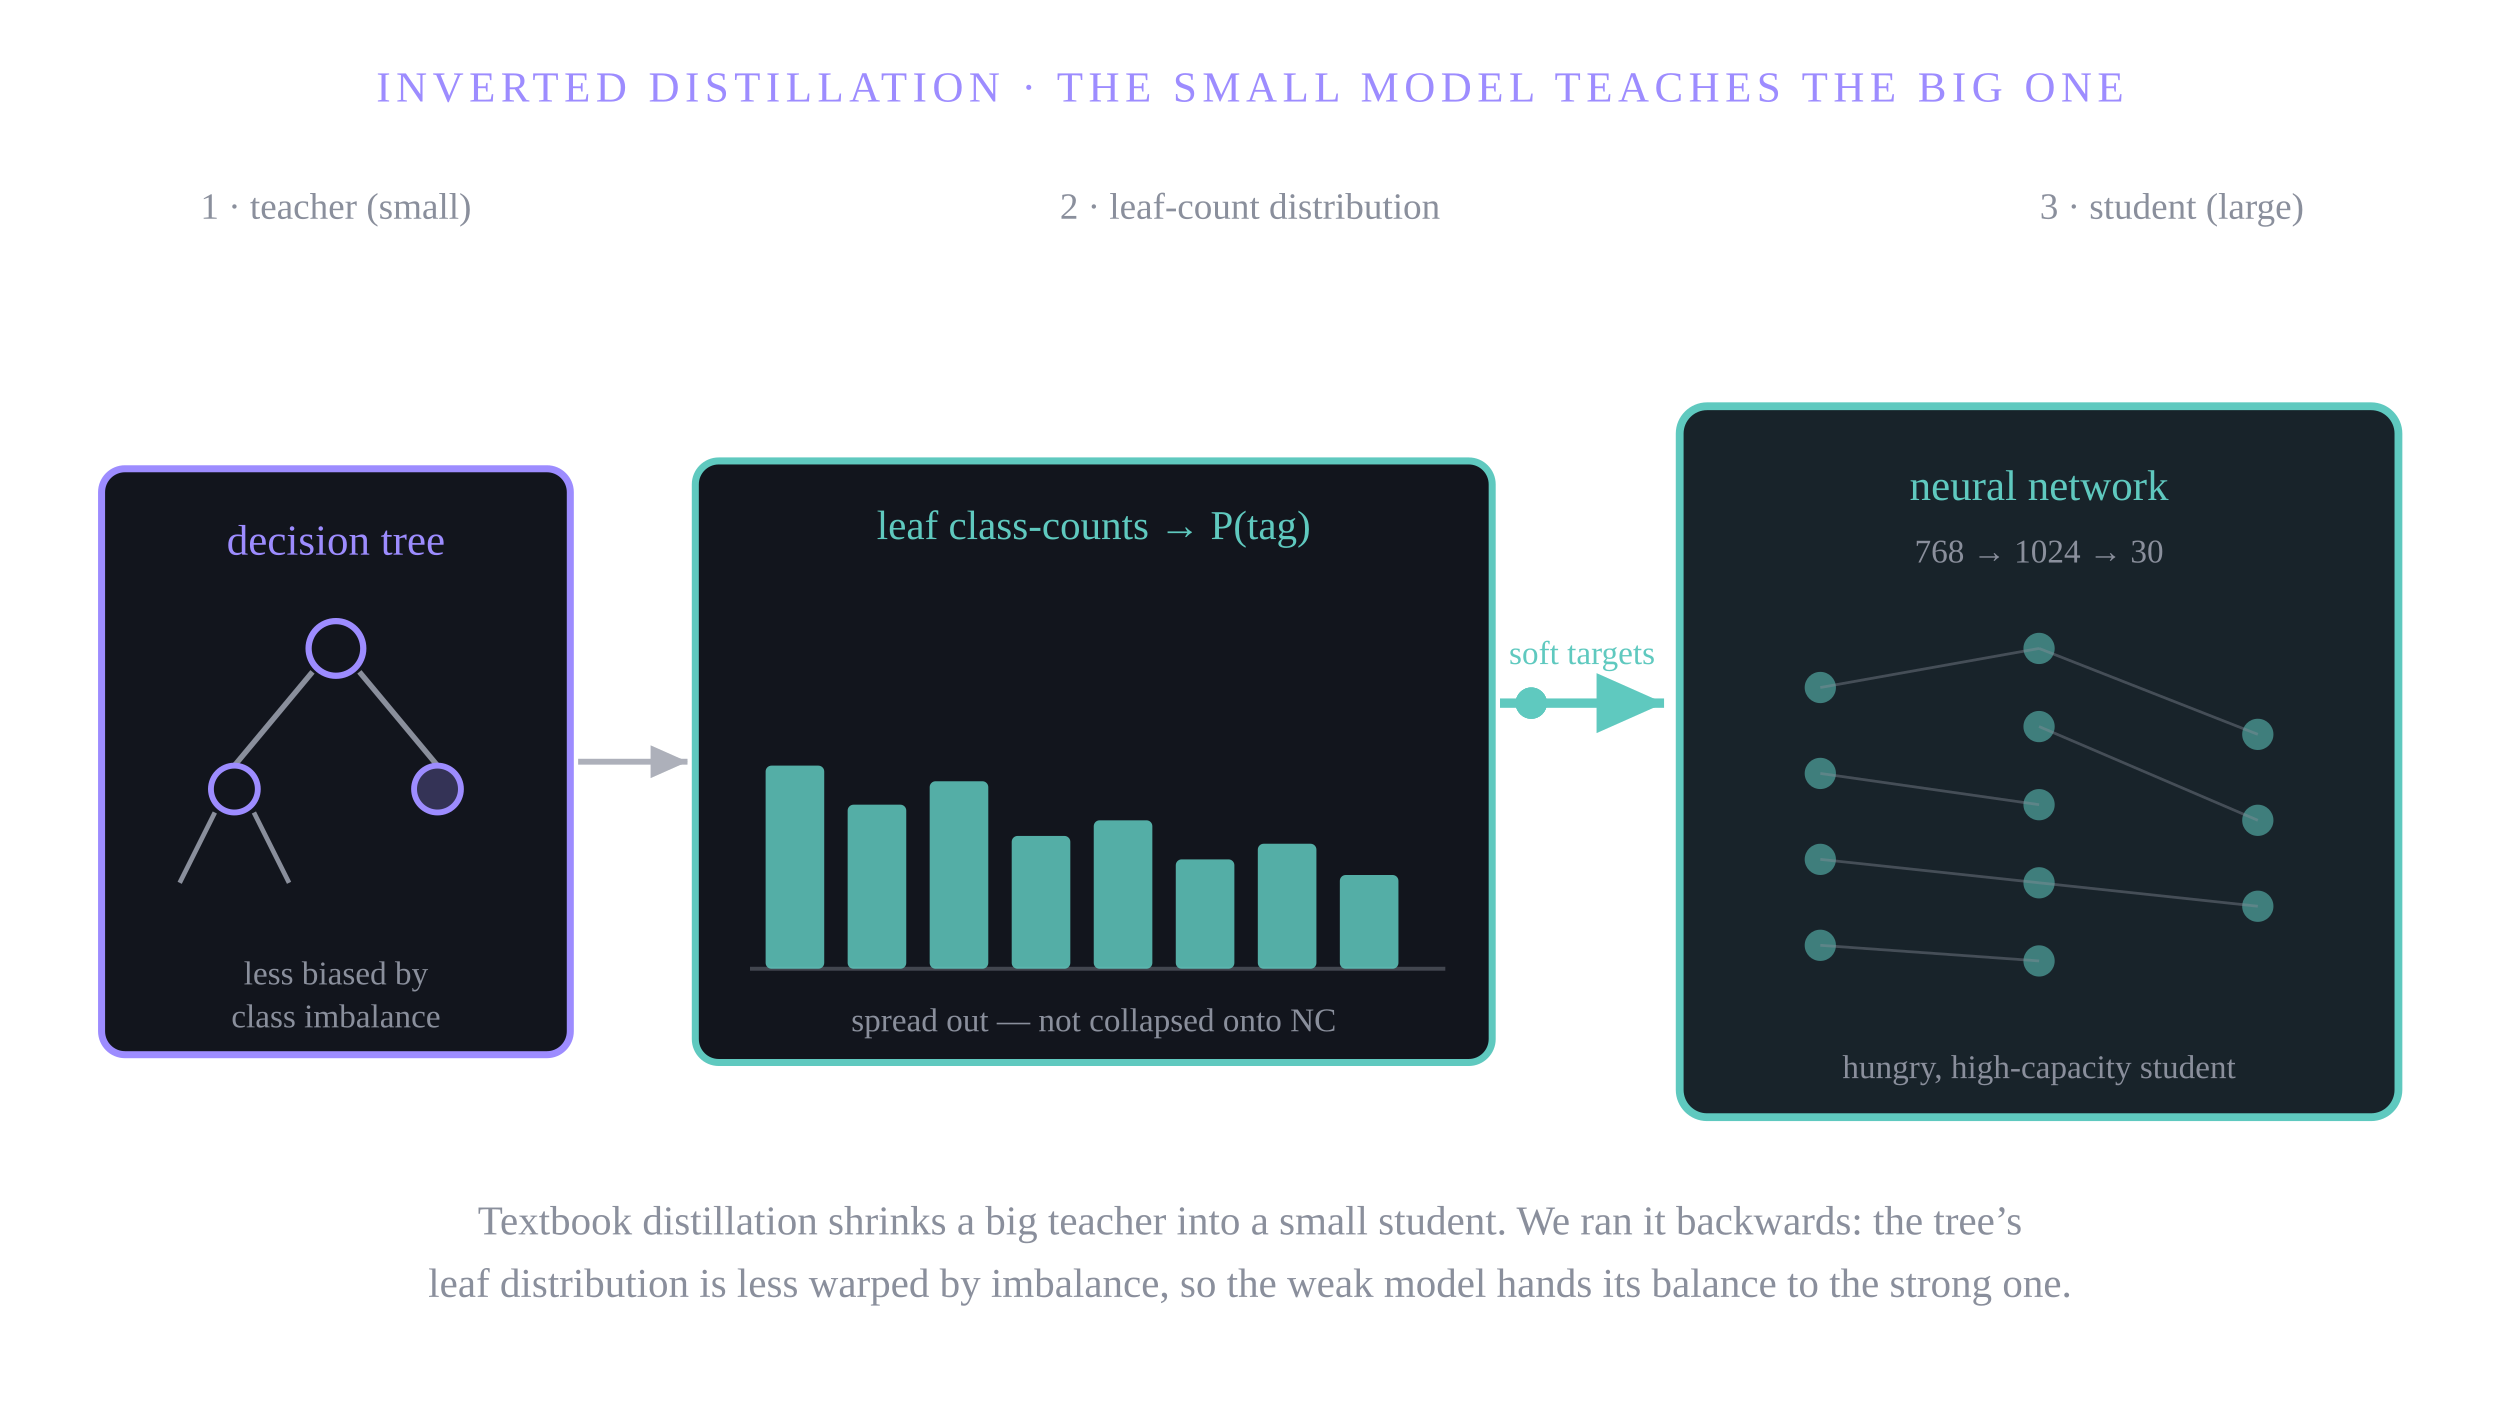
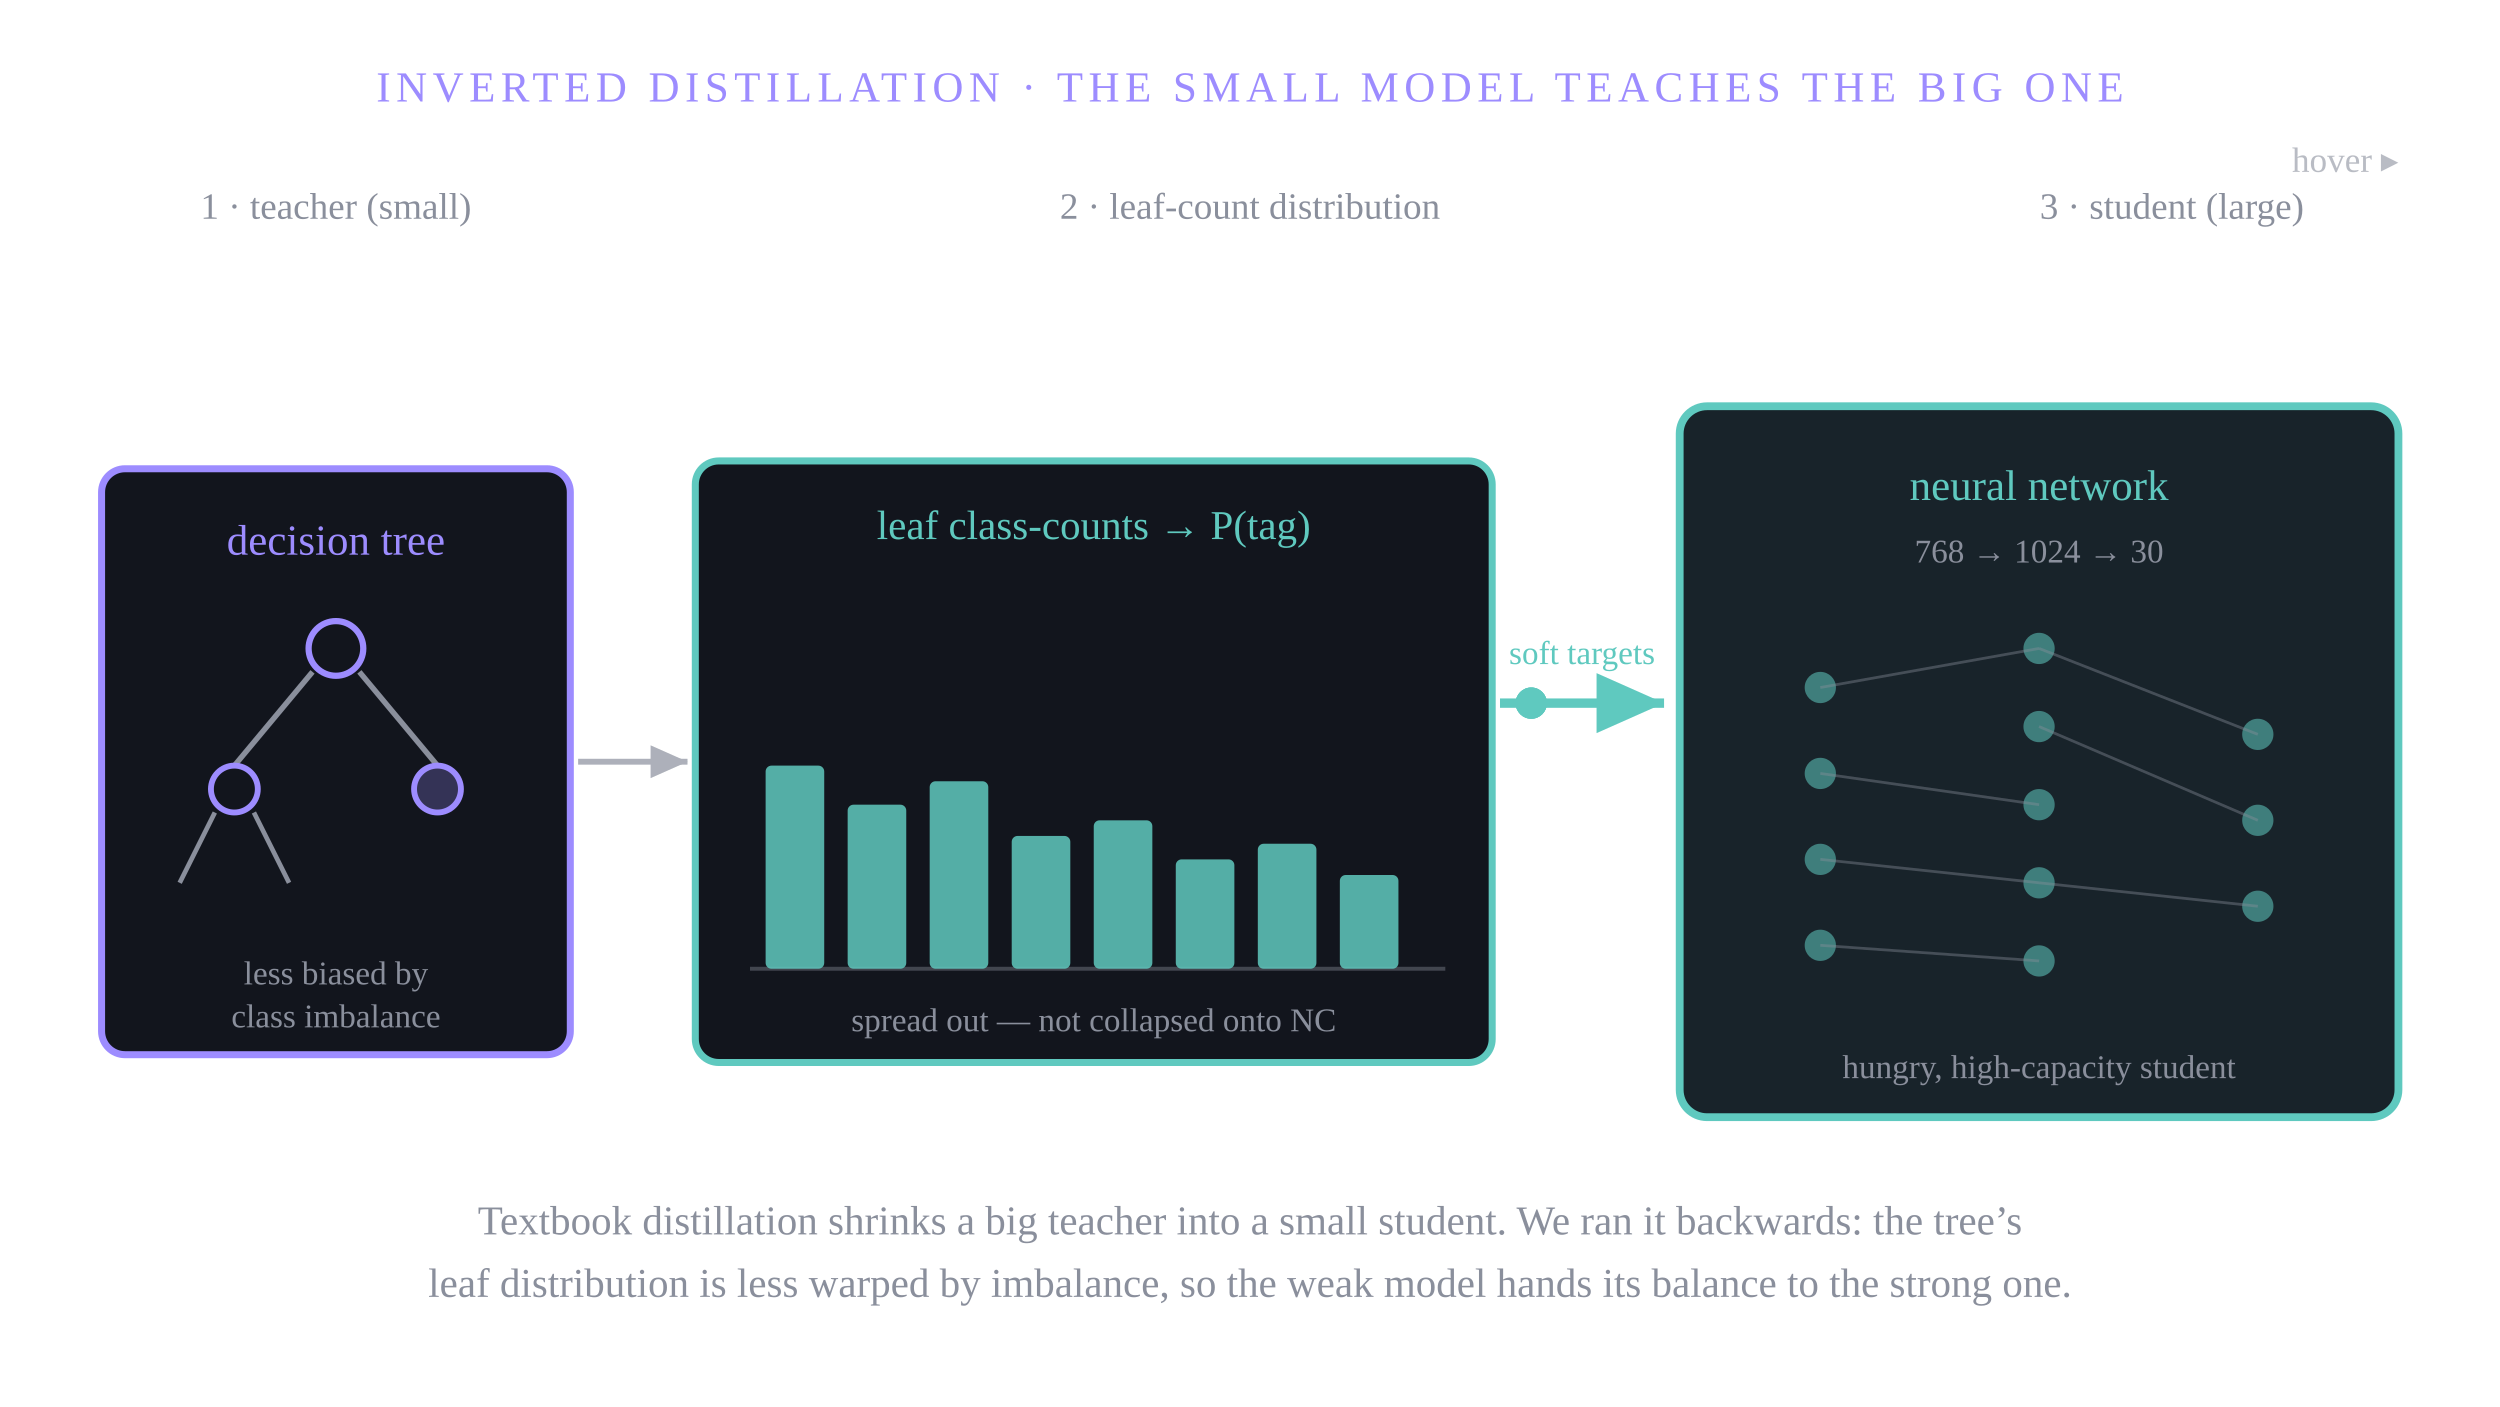
<svg xmlns="http://www.w3.org/2000/svg" viewBox="0 0 640 360" role="img" aria-labelledby="bpos1-title bpos1-desc">
  <defs>
    <marker id="bpos1-ah" viewBox="0 0 10 10" refX="9" refY="5" markerWidth="7" markerHeight="7" orient="auto-start-reverse">
      <path d="M 0 1 L 9 5 L 0 9 z" fill="var(--color-muted,#8a8f9c)" />
    </marker>
    <marker id="bpos1-ah-teal" viewBox="0 0 10 10" refX="9" refY="5" markerWidth="8" markerHeight="8" orient="auto-start-reverse">
      <path d="M 0 1 L 9 5 L 0 9 z" fill="var(--color-q0,#5fc9bf)" />
    </marker>
  </defs>
  <style>
    @keyframes bpos1-flow {
      0%   { transform: translateX(0);    opacity: 0; }
      12%  { opacity: 1; }
      70%  { transform: translateX(126px); opacity: 1; }
      84%  { transform: translateX(126px); opacity: 0; }
      100% { transform: translateX(126px); opacity: 0; }
    }
    @keyframes bpos1-absorb { 0%,54% { opacity: 0.08; } 76% { opacity: 0.8; } 94% { opacity: 0.08; } 100% { opacity: 0.08; } }
    @keyframes bpos1-shine  { 0%,100% { opacity: 0.85; } 50% { opacity: 1; } }
    .bpos1-flow { animation: bpos1-flow 4.6s ease-in-out infinite; }
    .bpos1-d1 { animation-delay: 1.55s; }
    .bpos1-d2 { animation-delay: 3.1s; }
    .bpos1-absorb { animation: bpos1-absorb 4.6s ease-in-out infinite; }
    .bpos1-shine { animation: bpos1-shine 3.3s ease-in-out infinite; }
+     /* interactive (zero-JS): hover or keyboard-focus a node to isolate it */
+     .bpos1-col{ cursor:pointer; transition:opacity .2s ease; }
+     .bpos1-col:focus{ outline:none; }
+     .bpos1-hit{ fill:transparent; }
+     .bpos1-note{ opacity:0; transition:opacity .18s ease; pointer-events:none; }
+     svg:hover .bpos1-col:not(:hover),
+     svg:focus-within .bpos1-col:not(:focus-within){ opacity:.35; }
+     .bpos1-col:hover .bpos1-rect,
+     .bpos1-col:focus-within .bpos1-rect{ stroke:var(--color-ink,#e9e7e0); stroke-width:2.4; }
+     .bpos1-col:hover .bpos1-note,
+     .bpos1-col:focus-within .bpos1-note{ opacity:1; }
+     .bpos1-hint{ opacity:.6; }
+     svg:hover .bpos1-hint,
+     svg:focus-within .bpos1-hint{ opacity:0; transition:opacity .2s ease; }
    @media (prefers-reduced-motion: reduce){ *{animation:none!important} }
  </style>
  <g style="font-family: var(--font-mono,'IBM Plex Mono',ui-monospace,monospace)" fill="var(--color-ink,#e9e7e0)" font-size="12">
    <text x="320" y="26" text-anchor="middle" font-size="11" letter-spacing="1.4" fill="var(--color-q1,#9d8cff)">INVERTED DISTILLATION · THE SMALL MODEL TEACHES THE BIG ONE</text>
+     <text class="bpos1-hint" x="614" y="44" text-anchor="end" font-size="9" fill="var(--color-muted,#8a8f9c)">hover ▸</text>
    <text x="86" y="56" text-anchor="middle" font-size="9.5" fill="var(--color-muted,#8a8f9c)">1 · teacher (small)</text>
    <text x="320" y="56" text-anchor="middle" font-size="9.5" fill="var(--color-muted,#8a8f9c)">2 · leaf-count distribution</text>
    <text x="556" y="56" text-anchor="middle" font-size="9.5" fill="var(--color-muted,#8a8f9c)">3 · student (large)</text>
-     <rect x="26" y="120" width="120" height="150" rx="6" fill="var(--color-surface,#12151d)" stroke="var(--color-q1,#9d8cff)" stroke-width="1.8" />
-     <text x="86" y="142" text-anchor="middle" font-size="11" fill="var(--color-q1,#9d8cff)">decision tree</text>
-     <circle cx="86" cy="166" r="7" fill="none" stroke="var(--color-q1,#9d8cff)" stroke-width="1.6" />
-     <line x1="80" y1="172" x2="60" y2="196" stroke="var(--color-muted,#8a8f9c)" stroke-width="1.4" />
-     <line x1="92" y1="172" x2="112" y2="196" stroke="var(--color-muted,#8a8f9c)" stroke-width="1.4" />
-     <circle cx="60" cy="202" r="6" fill="none" stroke="var(--color-q1,#9d8cff)" stroke-width="1.5" />
-     <circle cx="112" cy="202" r="6" fill="var(--color-q1,#9d8cff)" fill-opacity="0.25" stroke="var(--color-q1,#9d8cff)" stroke-width="1.5" />
-     <line x1="55" y1="208" x2="46" y2="226" stroke="var(--color-muted,#8a8f9c)" stroke-width="1.2" />
-     <line x1="65" y1="208" x2="74" y2="226" stroke="var(--color-muted,#8a8f9c)" stroke-width="1.2" />
-     <text x="86" y="252" text-anchor="middle" font-size="8.5" fill="var(--color-muted,#8a8f9c)">less biased by</text>
-     <text x="86" y="263" text-anchor="middle" font-size="8.5" fill="var(--color-muted,#8a8f9c)">class imbalance</text>
+     <g class="bpos1-col" tabindex="0" role="group" aria-label="Teacher: decision tree, test macro-F1 0.46">
+       <rect class="bpos1-hit" x="8" y="112" width="160" height="188" />
+       <rect class="bpos1-rect" x="26" y="120" width="120" height="150" rx="6" fill="var(--color-surface,#12151d)" stroke="var(--color-q1,#9d8cff)" stroke-width="1.8" />
+       <text x="86" y="142" text-anchor="middle" font-size="11" fill="var(--color-q1,#9d8cff)">decision tree</text>
+       <circle cx="86" cy="166" r="7" fill="none" stroke="var(--color-q1,#9d8cff)" stroke-width="1.6" />
+       <line x1="80" y1="172" x2="60" y2="196" stroke="var(--color-muted,#8a8f9c)" stroke-width="1.4" />
+       <line x1="92" y1="172" x2="112" y2="196" stroke="var(--color-muted,#8a8f9c)" stroke-width="1.4" />
+       <circle cx="60" cy="202" r="6" fill="none" stroke="var(--color-q1,#9d8cff)" stroke-width="1.5" />
+       <circle cx="112" cy="202" r="6" fill="var(--color-q1,#9d8cff)" fill-opacity="0.25" stroke="var(--color-q1,#9d8cff)" stroke-width="1.5" />
+       <line x1="55" y1="208" x2="46" y2="226" stroke="var(--color-muted,#8a8f9c)" stroke-width="1.2" />
+       <line x1="65" y1="208" x2="74" y2="226" stroke="var(--color-muted,#8a8f9c)" stroke-width="1.2" />
+       <text x="86" y="252" text-anchor="middle" font-size="8.5" fill="var(--color-muted,#8a8f9c)">less biased by</text>
+       <text x="86" y="263" text-anchor="middle" font-size="8.5" fill="var(--color-muted,#8a8f9c)">class imbalance</text>
+       <text class="bpos1-note" x="86" y="286" text-anchor="middle" font-size="8.5" fill="var(--color-q1,#9d8cff)">decision-tree teacher</text>
+       <text class="bpos1-note" x="86" y="297" text-anchor="middle" font-size="8.5" fill="var(--color-q1,#9d8cff)">macro-F1 0.46</text>
+     </g>
    <line x1="148" y1="195" x2="176" y2="195" stroke="var(--color-muted,#8a8f9c)" stroke-width="1.5" opacity="0.7" marker-end="url(#bpos1-ah)" />
    <rect x="178" y="118" width="204" height="154" rx="6" fill="var(--color-surface,#12151d)" stroke="var(--color-q0,#5fc9bf)" stroke-width="1.8" />
    <text x="280" y="138" text-anchor="middle" font-size="10.5" fill="var(--color-q0,#5fc9bf)">leaf class-counts → P(tag)</text>
    <line x1="192" y1="248" x2="370" y2="248" stroke="var(--color-muted,#8a8f9c)" stroke-width="1" opacity="0.4" />
    <g class="bpos1-shine" fill="var(--color-q0,#5fc9bf)" fill-opacity="0.85">
      <rect x="196" y="196" width="15" height="52" rx="1.5" />
      <rect x="217" y="206" width="15" height="42" rx="1.5" />
      <rect x="238" y="200" width="15" height="48" rx="1.5" />
      <rect x="259" y="214" width="15" height="34" rx="1.5" />
      <rect x="280" y="210" width="15" height="38" rx="1.5" />
      <rect x="301" y="220" width="15" height="28" rx="1.5" />
      <rect x="322" y="216" width="15" height="32" rx="1.5" />
      <rect x="343" y="224" width="15" height="24" rx="1.5" />
    </g>
    <text x="280" y="264" text-anchor="middle" font-size="8.5" fill="var(--color-muted,#8a8f9c)">spread out — not collapsed onto NC</text>
-     <line x1="384" y1="180" x2="426" y2="180" stroke="var(--color-q0,#5fc9bf)" stroke-width="2.4" marker-end="url(#bpos1-ah-teal)" />
-     <text x="405" y="170" text-anchor="middle" font-size="8.5" fill="var(--color-q0,#5fc9bf)">soft targets</text>
-     <rect x="430" y="104" width="184" height="182" rx="7" fill="var(--color-surface,#12151d)" stroke="var(--color-q0,#5fc9bf)" stroke-width="2" />
-     <rect class="bpos1-absorb" x="430" y="104" width="184" height="182" rx="7" fill="var(--color-q0,#5fc9bf)" stroke="none" opacity="0.08" />
-     <text x="522" y="128" text-anchor="middle" font-size="11" fill="var(--color-q0,#5fc9bf)">neural network</text>
-     <text x="522" y="144" text-anchor="middle" font-size="8.5" fill="var(--color-muted,#8a8f9c)">768 → 1024 → 30</text>
-     <g fill="var(--color-q0,#5fc9bf)" fill-opacity="0.55">
-       <circle cx="466" cy="176" r="4" />
-       <circle cx="466" cy="198" r="4" />
-       <circle cx="466" cy="220" r="4" />
-       <circle cx="466" cy="242" r="4" />
-       <circle cx="522" cy="166" r="4" />
-       <circle cx="522" cy="186" r="4" />
-       <circle cx="522" cy="206" r="4" />
-       <circle cx="522" cy="226" r="4" />
-       <circle cx="522" cy="246" r="4" />
-       <circle cx="578" cy="188" r="4" />
-       <circle cx="578" cy="210" r="4" />
-       <circle cx="578" cy="232" r="4" />
+     <g class="bpos1-col" tabindex="0" role="group" aria-label="Soft targets: normalized leaf class-counts passed to the student">
+       <rect class="bpos1-hit" x="384" y="158" width="44" height="40" />
+       <line class="bpos1-rect" x1="384" y1="180" x2="426" y2="180" stroke="var(--color-q0,#5fc9bf)" stroke-width="2.4" marker-end="url(#bpos1-ah-teal)" />
+       <text x="405" y="170" text-anchor="middle" font-size="8.5" fill="var(--color-q0,#5fc9bf)">soft targets</text>
+       <text class="bpos1-note" x="405" y="92" text-anchor="middle" font-size="8.5" fill="var(--color-q0,#5fc9bf)">soft targets = normalized leaf class-counts</text>
    </g>
-     <g stroke="var(--color-muted,#8a8f9c)" stroke-width="0.7" opacity="0.4">
-       <line x1="466" y1="176" x2="522" y2="166" />
-       <line x1="466" y1="198" x2="522" y2="206" />
-       <line x1="466" y1="220" x2="522" y2="226" />
-       <line x1="466" y1="242" x2="522" y2="246" />
-       <line x1="522" y1="186" x2="578" y2="210" />
-       <line x1="522" y1="226" x2="578" y2="232" />
-       <line x1="522" y1="166" x2="578" y2="188" />
+     <g class="bpos1-col" tabindex="0" role="group" aria-label="Student: neural network, 768 to 1024 to 30 dimensions">
+       <rect class="bpos1-hit" x="430" y="98" width="190" height="212" />
+       <rect class="bpos1-rect" x="430" y="104" width="184" height="182" rx="7" fill="var(--color-surface,#12151d)" stroke="var(--color-q0,#5fc9bf)" stroke-width="2" />
+       <rect class="bpos1-absorb" x="430" y="104" width="184" height="182" rx="7" fill="var(--color-q0,#5fc9bf)" stroke="none" opacity="0.08" />
+       <text x="522" y="128" text-anchor="middle" font-size="11" fill="var(--color-q0,#5fc9bf)">neural network</text>
+       <text x="522" y="144" text-anchor="middle" font-size="8.5" fill="var(--color-muted,#8a8f9c)">768 → 1024 → 30</text>
+       <g fill="var(--color-q0,#5fc9bf)" fill-opacity="0.55">
+         <circle cx="466" cy="176" r="4" />
+         <circle cx="466" cy="198" r="4" />
+         <circle cx="466" cy="220" r="4" />
+         <circle cx="466" cy="242" r="4" />
+         <circle cx="522" cy="166" r="4" />
+         <circle cx="522" cy="186" r="4" />
+         <circle cx="522" cy="206" r="4" />
+         <circle cx="522" cy="226" r="4" />
+         <circle cx="522" cy="246" r="4" />
+         <circle cx="578" cy="188" r="4" />
+         <circle cx="578" cy="210" r="4" />
+         <circle cx="578" cy="232" r="4" />
+       </g>
+       <g stroke="var(--color-muted,#8a8f9c)" stroke-width="0.7" opacity="0.4">
+         <line x1="466" y1="176" x2="522" y2="166" />
+         <line x1="466" y1="198" x2="522" y2="206" />
+         <line x1="466" y1="220" x2="522" y2="226" />
+         <line x1="466" y1="242" x2="522" y2="246" />
+         <line x1="522" y1="186" x2="578" y2="210" />
+         <line x1="522" y1="226" x2="578" y2="232" />
+         <line x1="522" y1="166" x2="578" y2="188" />
+       </g>
+       <text x="522" y="276" text-anchor="middle" font-size="8.5" fill="var(--color-muted,#8a8f9c)">hungry, high-capacity student</text>
+       <text class="bpos1-note" x="522" y="300" text-anchor="middle" font-size="8.5" fill="var(--color-q0,#5fc9bf)">neural student · 768→1024→30</text>
    </g>
-     <text x="522" y="276" text-anchor="middle" font-size="8.5" fill="var(--color-muted,#8a8f9c)">hungry, high-capacity student</text>
    <g class="bpos1-flow">
      <circle cx="392" cy="180" r="4" fill="var(--color-q0,#5fc9bf)" />
    </g>
    <g class="bpos1-flow bpos1-d1">
      <circle cx="392" cy="180" r="4" fill="var(--color-q0,#5fc9bf)" />
    </g>
    <g class="bpos1-flow bpos1-d2">
      <circle cx="392" cy="180" r="4" fill="var(--color-q0,#5fc9bf)" />
    </g>
    <text x="320" y="316" text-anchor="middle" font-size="10.5" fill="var(--color-muted,#8a8f9c)">Textbook distillation shrinks a big teacher into a small student. We ran it backwards: the tree’s</text>
    <text x="320" y="332" text-anchor="middle" font-size="10.5" fill="var(--color-muted,#8a8f9c)">leaf distribution is less warped by imbalance, so the weak model hands its balance to the strong one.</text>
  </g>
</svg>
